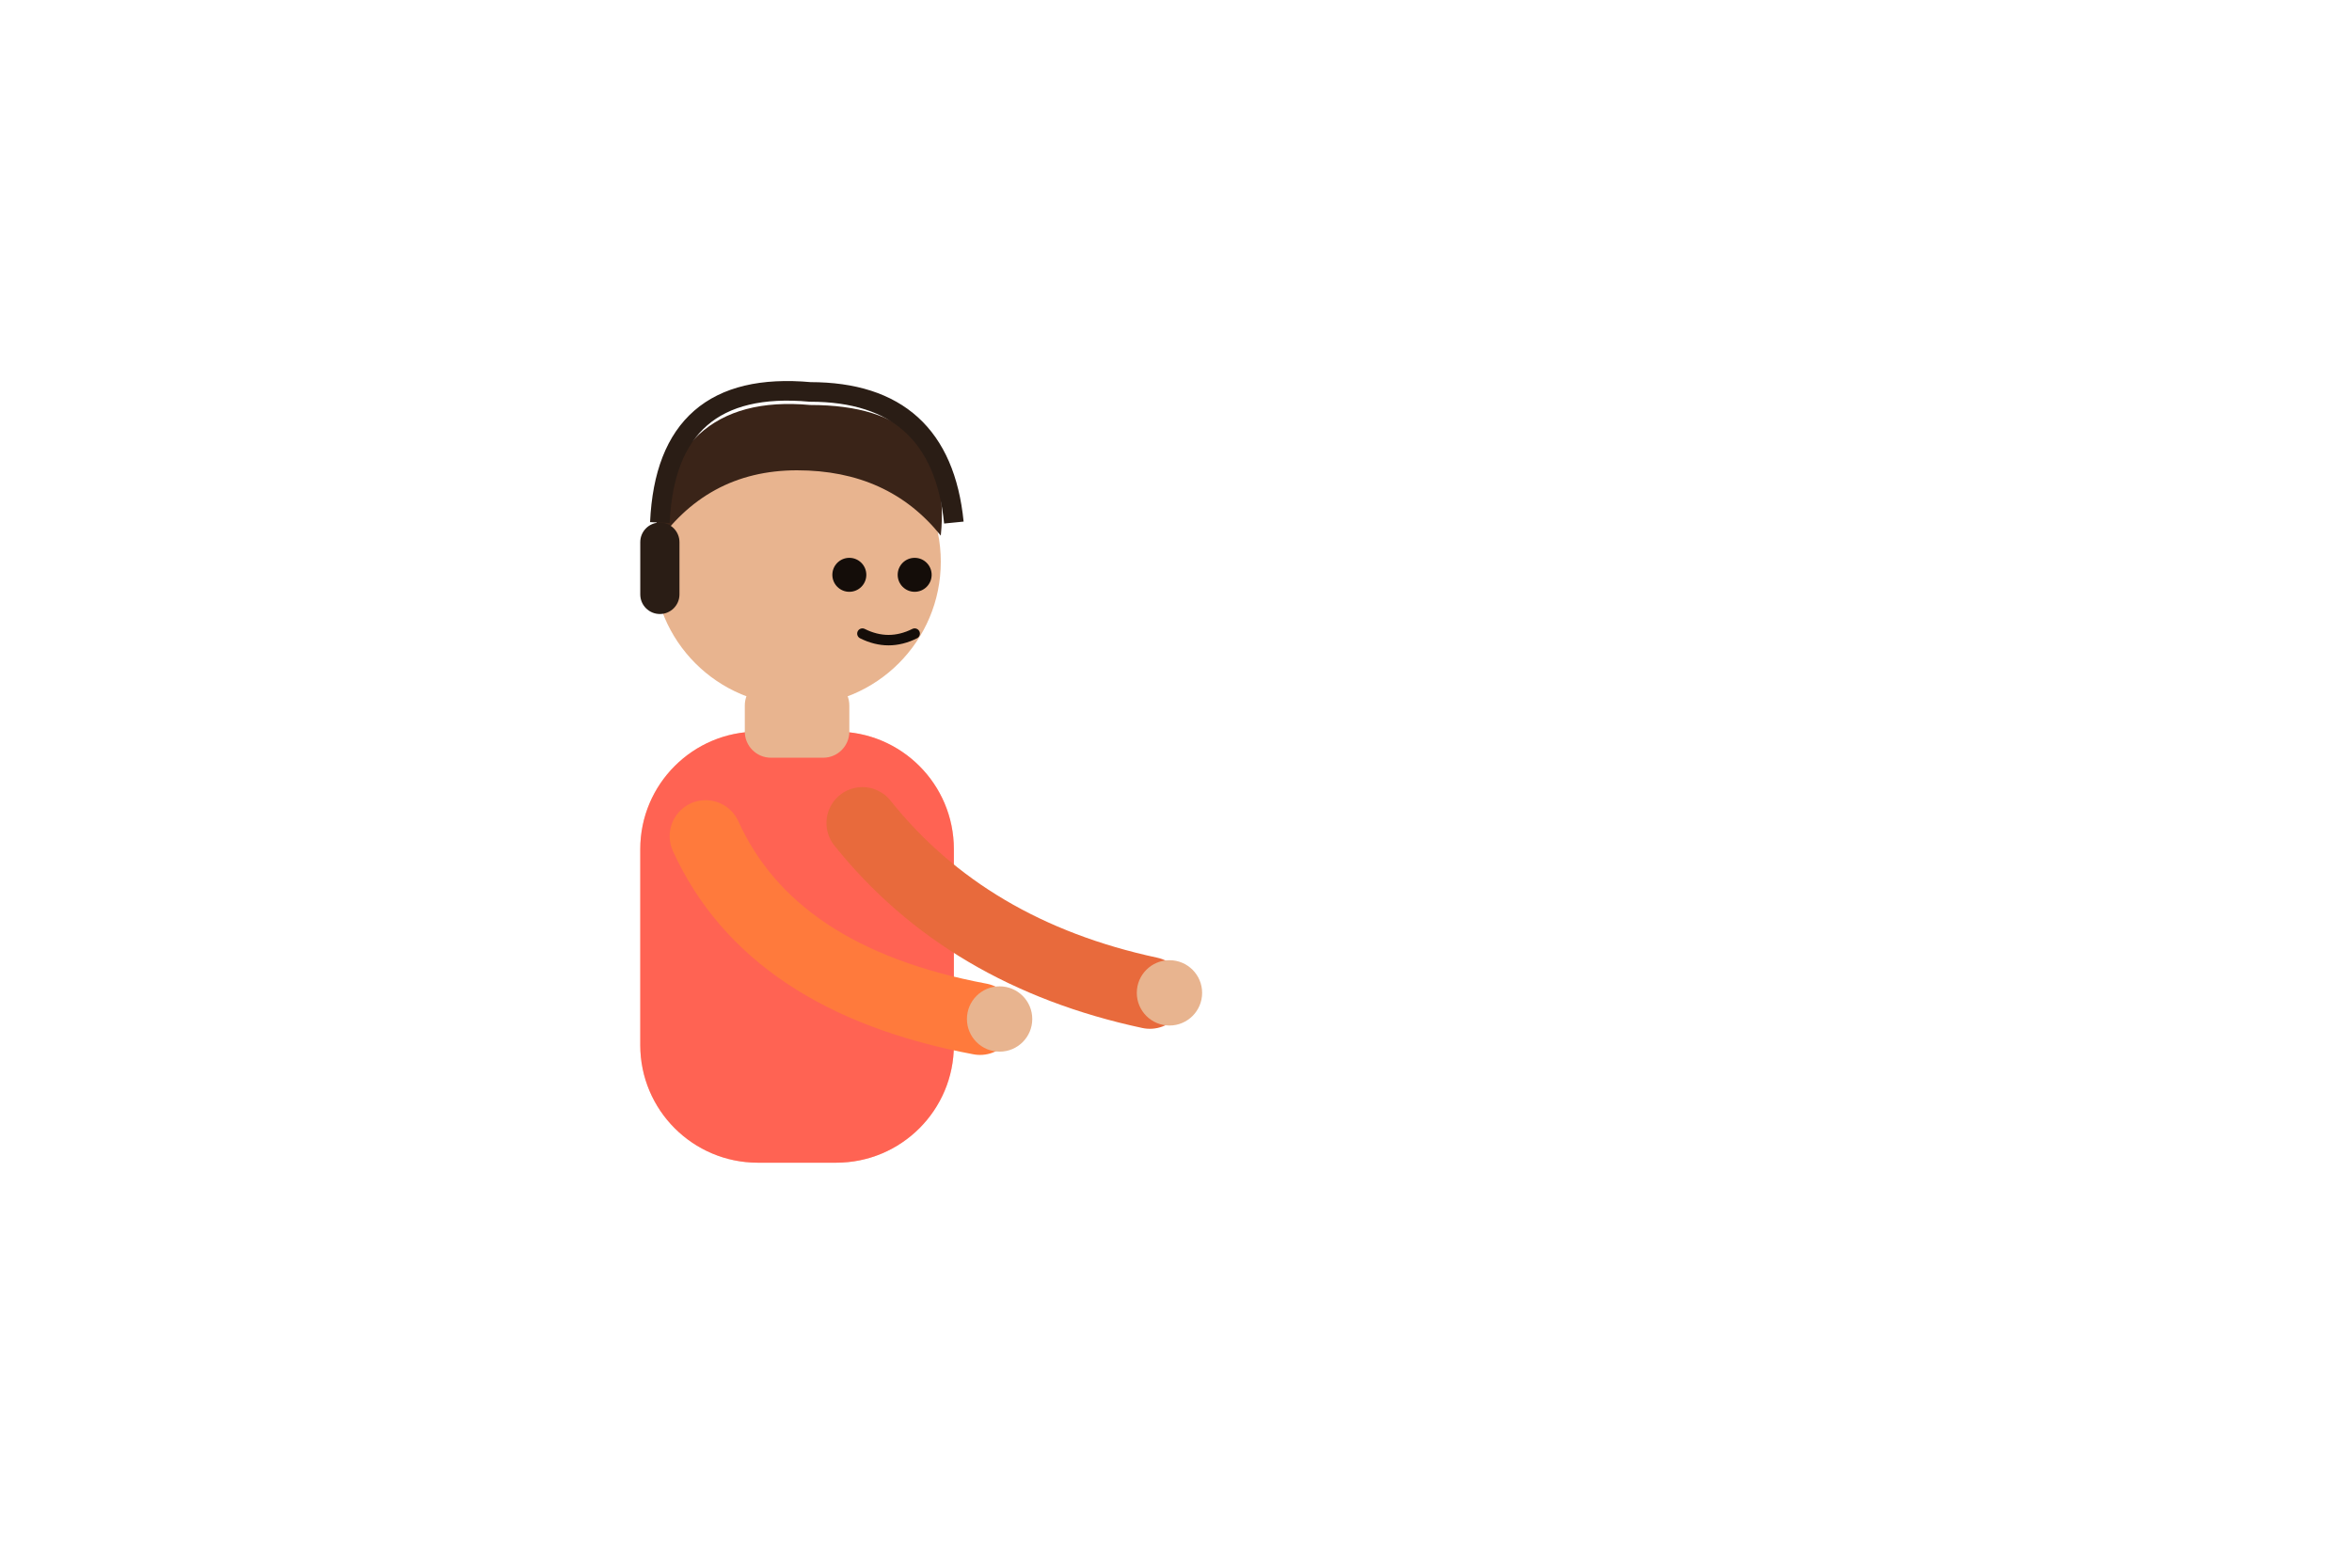
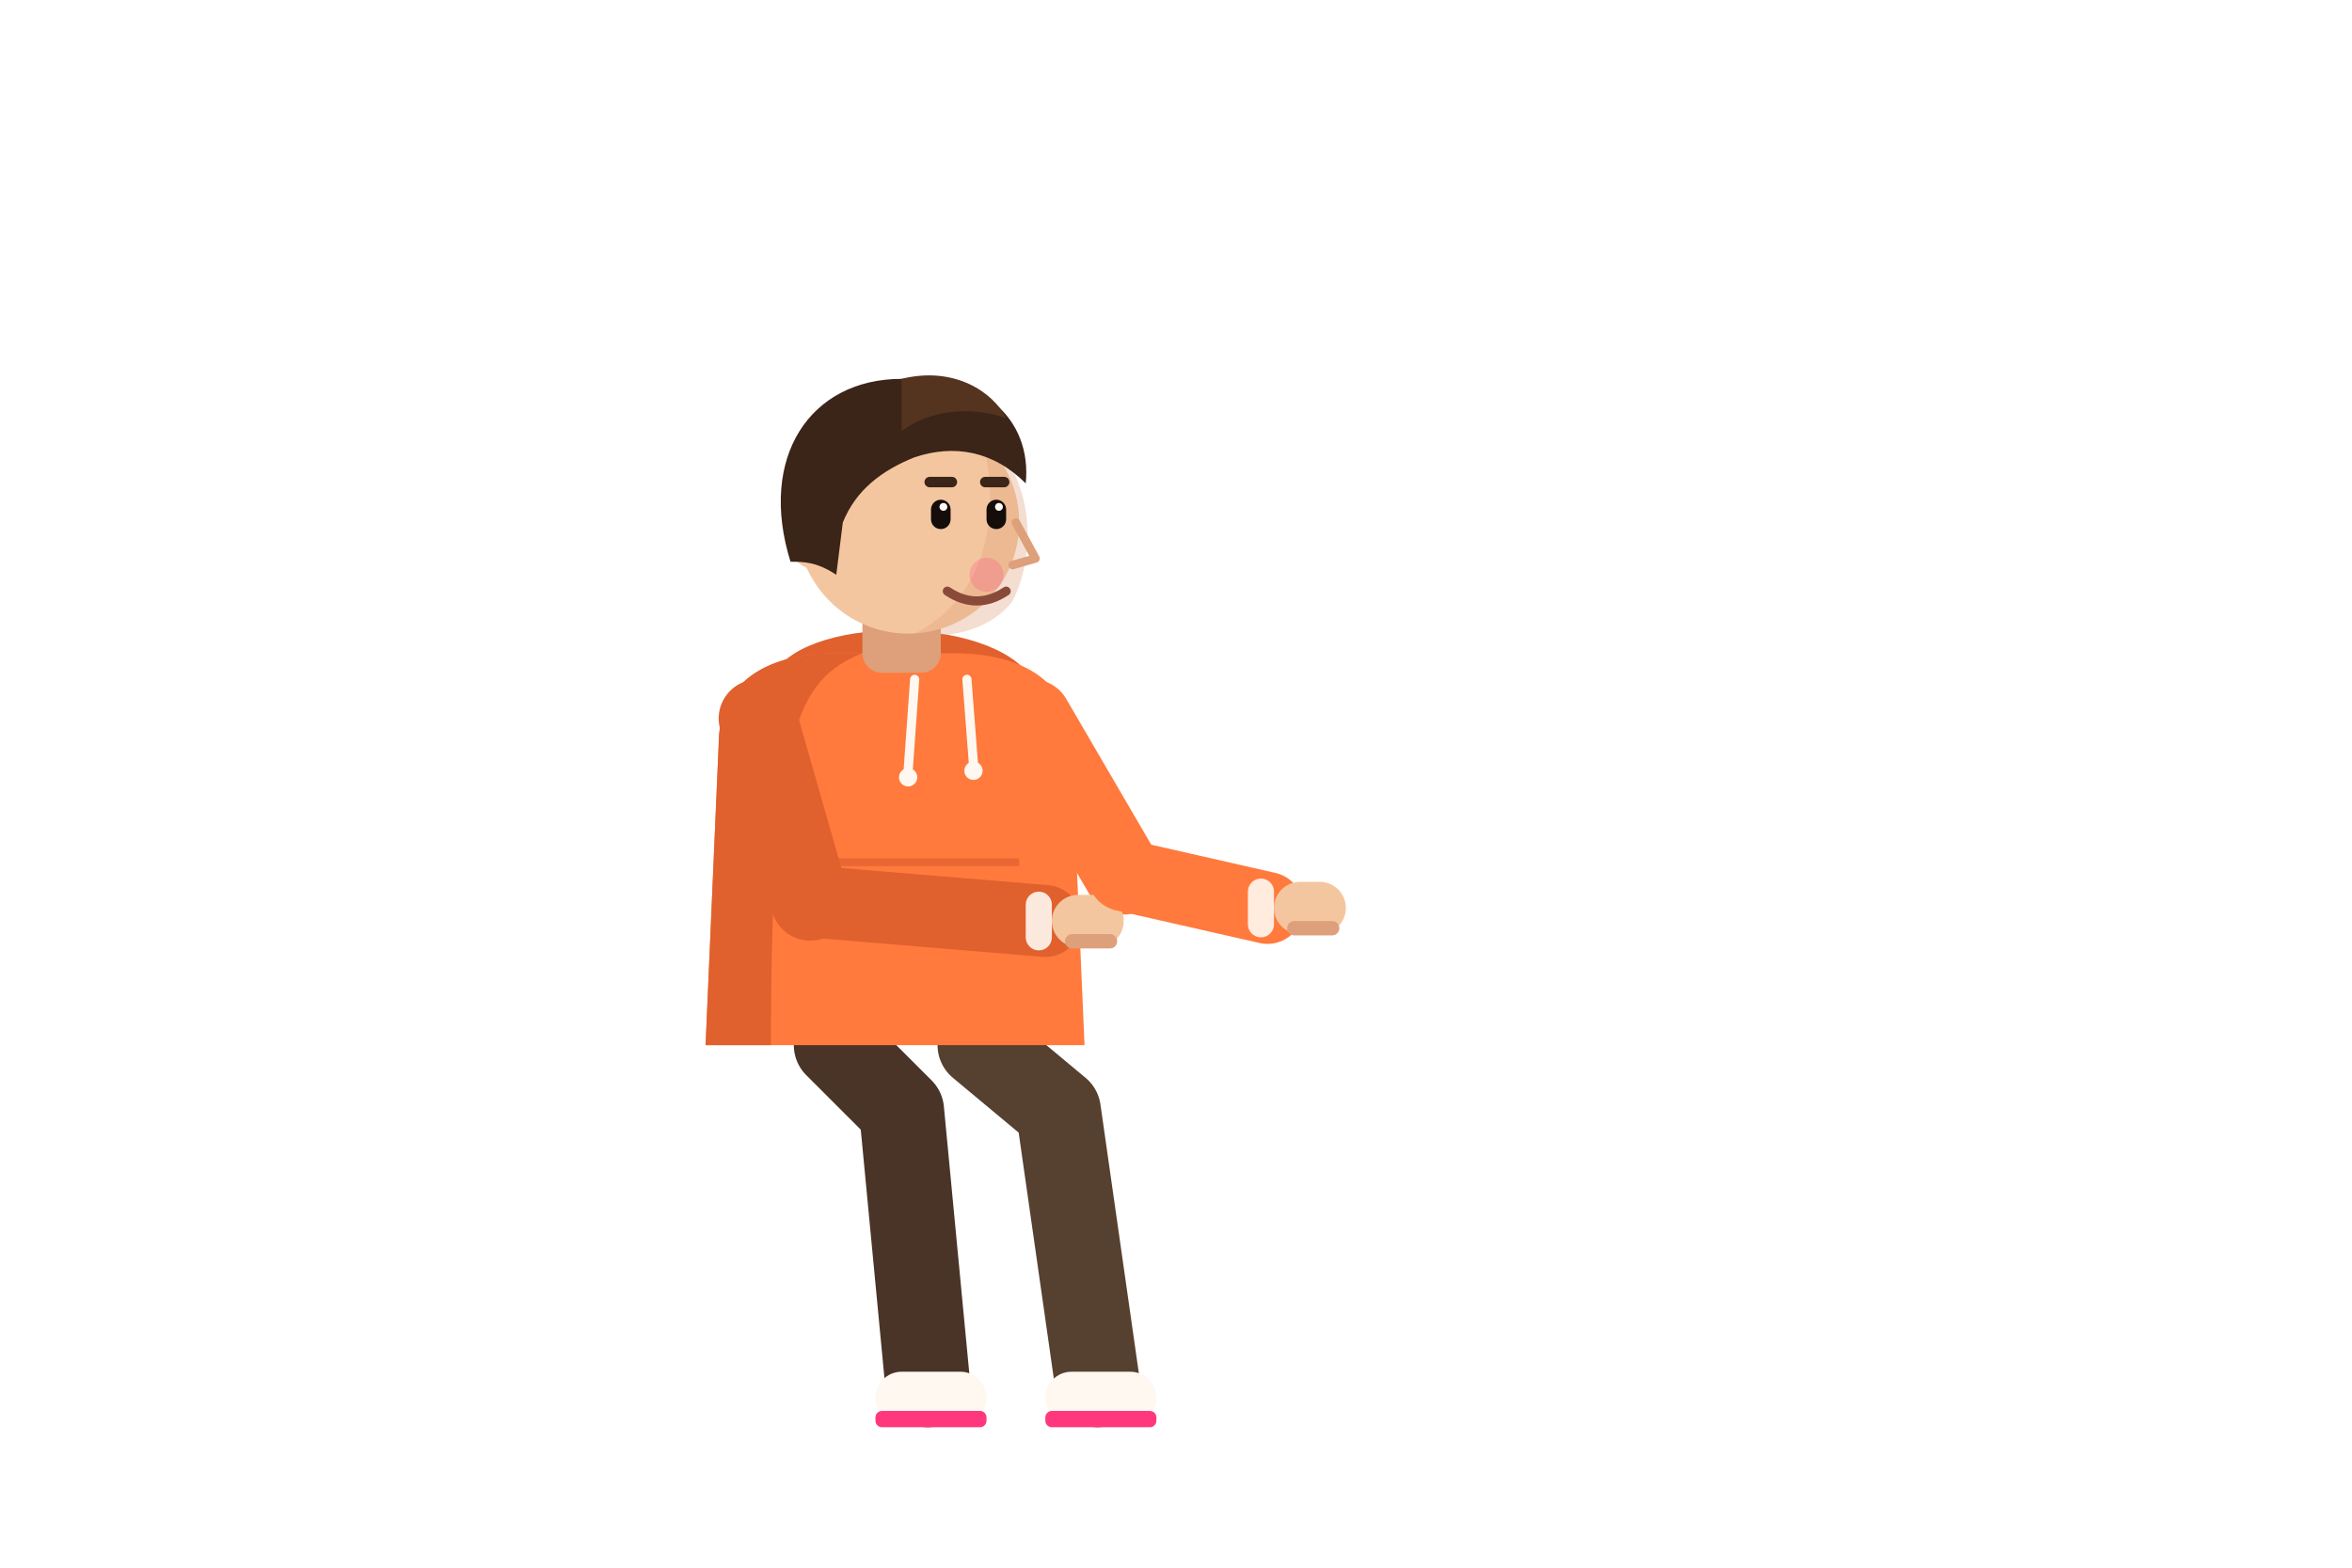
<svg xmlns="http://www.w3.org/2000/svg" viewBox="0 0 360 240">
+   <path d="M128 160 L138 170 L142 212" fill="none" stroke="#4a3428" stroke-width="13" stroke-linecap="round" stroke-linejoin="round" />
+   <path d="M150 160 L162 170 L168 212" fill="none" stroke="#56402f" stroke-width="13" stroke-linecap="round" stroke-linejoin="round" />
+   <rect x="134" y="210" width="17" height="8" rx="4" fill="#fff8f1" />
+   <rect x="134" y="216" width="17" height="2.5" rx="1" fill="#ff387d" />
+   <rect x="160" y="210" width="17" height="8" rx="4" fill="#fff8f1" />
+   <rect x="160" y="216" width="17" height="2.5" rx="1" fill="#ff387d" />
  <g id="body">
-     <rect x="98" y="112" width="48" height="66" rx="18" fill="#ff7a3c" />
-     <rect x="98" y="112" width="48" height="66" rx="18" fill="#ff387d" opacity="0.35" />
-     <rect x="114" y="104" width="16" height="12" rx="4" fill="#e8b48f" />
+     <path d="M118 104 C122 94 152 94 158 104 Z" fill="#e0602e" />
+     <path d="M110 114 C110 104 118 100 128 100 H146 C156 100 164 104 164 114 L166 160 H108 Z" fill="#ff7a3c" />
+     <path d="M110 114 C110 104 118 100 128 100 H132 C122 104 118 112 118 160 H108 Z" fill="#e0602e" />
+     <path d="M140 104 L139 118" stroke="#fff8f1" stroke-width="1.4" stroke-linecap="round" />
+     <path d="M148 104 L149 117" stroke="#fff8f1" stroke-width="1.4" stroke-linecap="round" />
+     <circle cx="139" cy="119" r="1.4" fill="#fff8f1" />
+     <circle cx="149" cy="118" r="1.4" fill="#fff8f1" />
+     <path d="M126 132 H156" stroke="#e0602e" stroke-width="1.2" opacity="0.7" />
+     <path d="M116 110 L124 138" stroke="#e0602e" stroke-width="12" stroke-linecap="round" />
+     <path d="M158 110 L172 134" stroke="#ff7a3c" stroke-width="12" stroke-linecap="round" />
  </g>
  <g id="head">
-     <circle cx="122" cy="86" r="22" fill="#e8b48f" />
-     <path d="M100 84 Q102 60 124 62 Q146 62 144 82 Q136 72 122 72 Q108 72 100 84Z" fill="#3a2418" />
+     <rect x="132" y="92" width="12" height="11" rx="3" fill="#dda07a" />
+     <circle cx="139" cy="80" r="17" fill="#f4c6a0" />
+     <path d="M150 66 C158 72 159 84 155 92 C152 96 146 98 140 97 C150 92 154 80 150 66 Z" fill="#dda07a" opacity="0.35" />
+     <circle cx="125" cy="83" r="4.2" fill="#f4c6a0" />
+     <circle cx="125.5" cy="83" r="2" fill="#dda07a" />
+     <path d="M121 86 C116 70 124 58 138 58 C150 57 158 64 157 74 C152 69 146 68 140 70 C135 72 131 75 129 80 L128 88 C125 86 123 86 121 86 Z" fill="#3b2418" />
+     <path d="M138 58 C146 56 152 60 154 64 C148 62 142 63 138 66 Z" fill="#54331f" />
+     <rect x="141.5" y="73" width="5" height="1.6" rx="0.8" fill="#3b2418" />
+     <rect x="150" y="73" width="4.5" height="1.6" rx="0.8" fill="#3b2418" />
    <g id="eyes">
-       <circle cx="130" cy="88" r="2.6" fill="#140d09" />
-       <circle cx="140" cy="88" r="2.6" fill="#140d09" />
+       <rect x="142.5" y="76.5" width="3" height="4.5" rx="1.5" fill="#140d09" />
+       <rect x="151" y="76.5" width="3" height="4.5" rx="1.5" fill="#140d09" />
+       <circle cx="144.4" cy="77.6" r="0.6" fill="#fff8f1" />
+       <circle cx="152.9" cy="77.6" r="0.6" fill="#fff8f1" />
    </g>
-     <path d="M132 97 Q136 99 140 97" stroke="#140d09" stroke-width="1.6" fill="none" stroke-linecap="round" />
-     <rect x="98" y="80" width="6" height="14" rx="3" fill="#2a1d15" />
-     <path d="M101 80 Q102 58 124 60 Q144 60 146 80" stroke="#2a1d15" stroke-width="3" fill="none" />
+     <path d="M155.5 80 L158.5 85.5 L155 86.5" fill="none" stroke="#dda07a" stroke-width="1.3" stroke-linecap="round" stroke-linejoin="round" />
+     <circle cx="151" cy="88" r="2.6" fill="#ff387d" opacity="0.22" />
+     <path d="M145 90.5 C148 92.5 151 92.5 154 90.5" fill="none" stroke="#8a4a3a" stroke-width="1.4" stroke-linecap="round" />
  </g>
  <g id="arm-left">
-     <path d="M108 128 Q118 150 150 156" stroke="#ff7a3c" stroke-width="11" fill="none" stroke-linecap="round" />
-     <circle cx="153" cy="156" r="5" fill="#e8b48f" />
+     <path d="M124 138 L160 141" stroke="#e0602e" stroke-width="11" stroke-linecap="round" />
+     <rect x="157" y="136.5" width="4" height="9" rx="2" fill="#fff8f1" opacity="0.9" />
+     <rect x="161" y="137" width="11" height="8" rx="4" fill="#f4c6a0" />
+     <rect x="163" y="143" width="8" height="2.2" rx="1.1" fill="#dda07a" />
  </g>
  <g id="arm-right">
-     <path d="M132 126 Q148 146 176 152" stroke="#e86a3c" stroke-width="11" fill="none" stroke-linecap="round" />
-     <circle cx="179" cy="152" r="5" fill="#e8b48f" />
+     <path d="M172 134 L194 139" stroke="#ff7a3c" stroke-width="11" stroke-linecap="round" />
+     <rect x="191" y="134.5" width="4" height="9" rx="2" fill="#fff8f1" opacity="0.9" />
+     <rect x="195" y="135" width="11" height="8" rx="4" fill="#f4c6a0" />
+     <rect x="197" y="141" width="8" height="2.2" rx="1.1" fill="#dda07a" />
  </g>
</svg>
